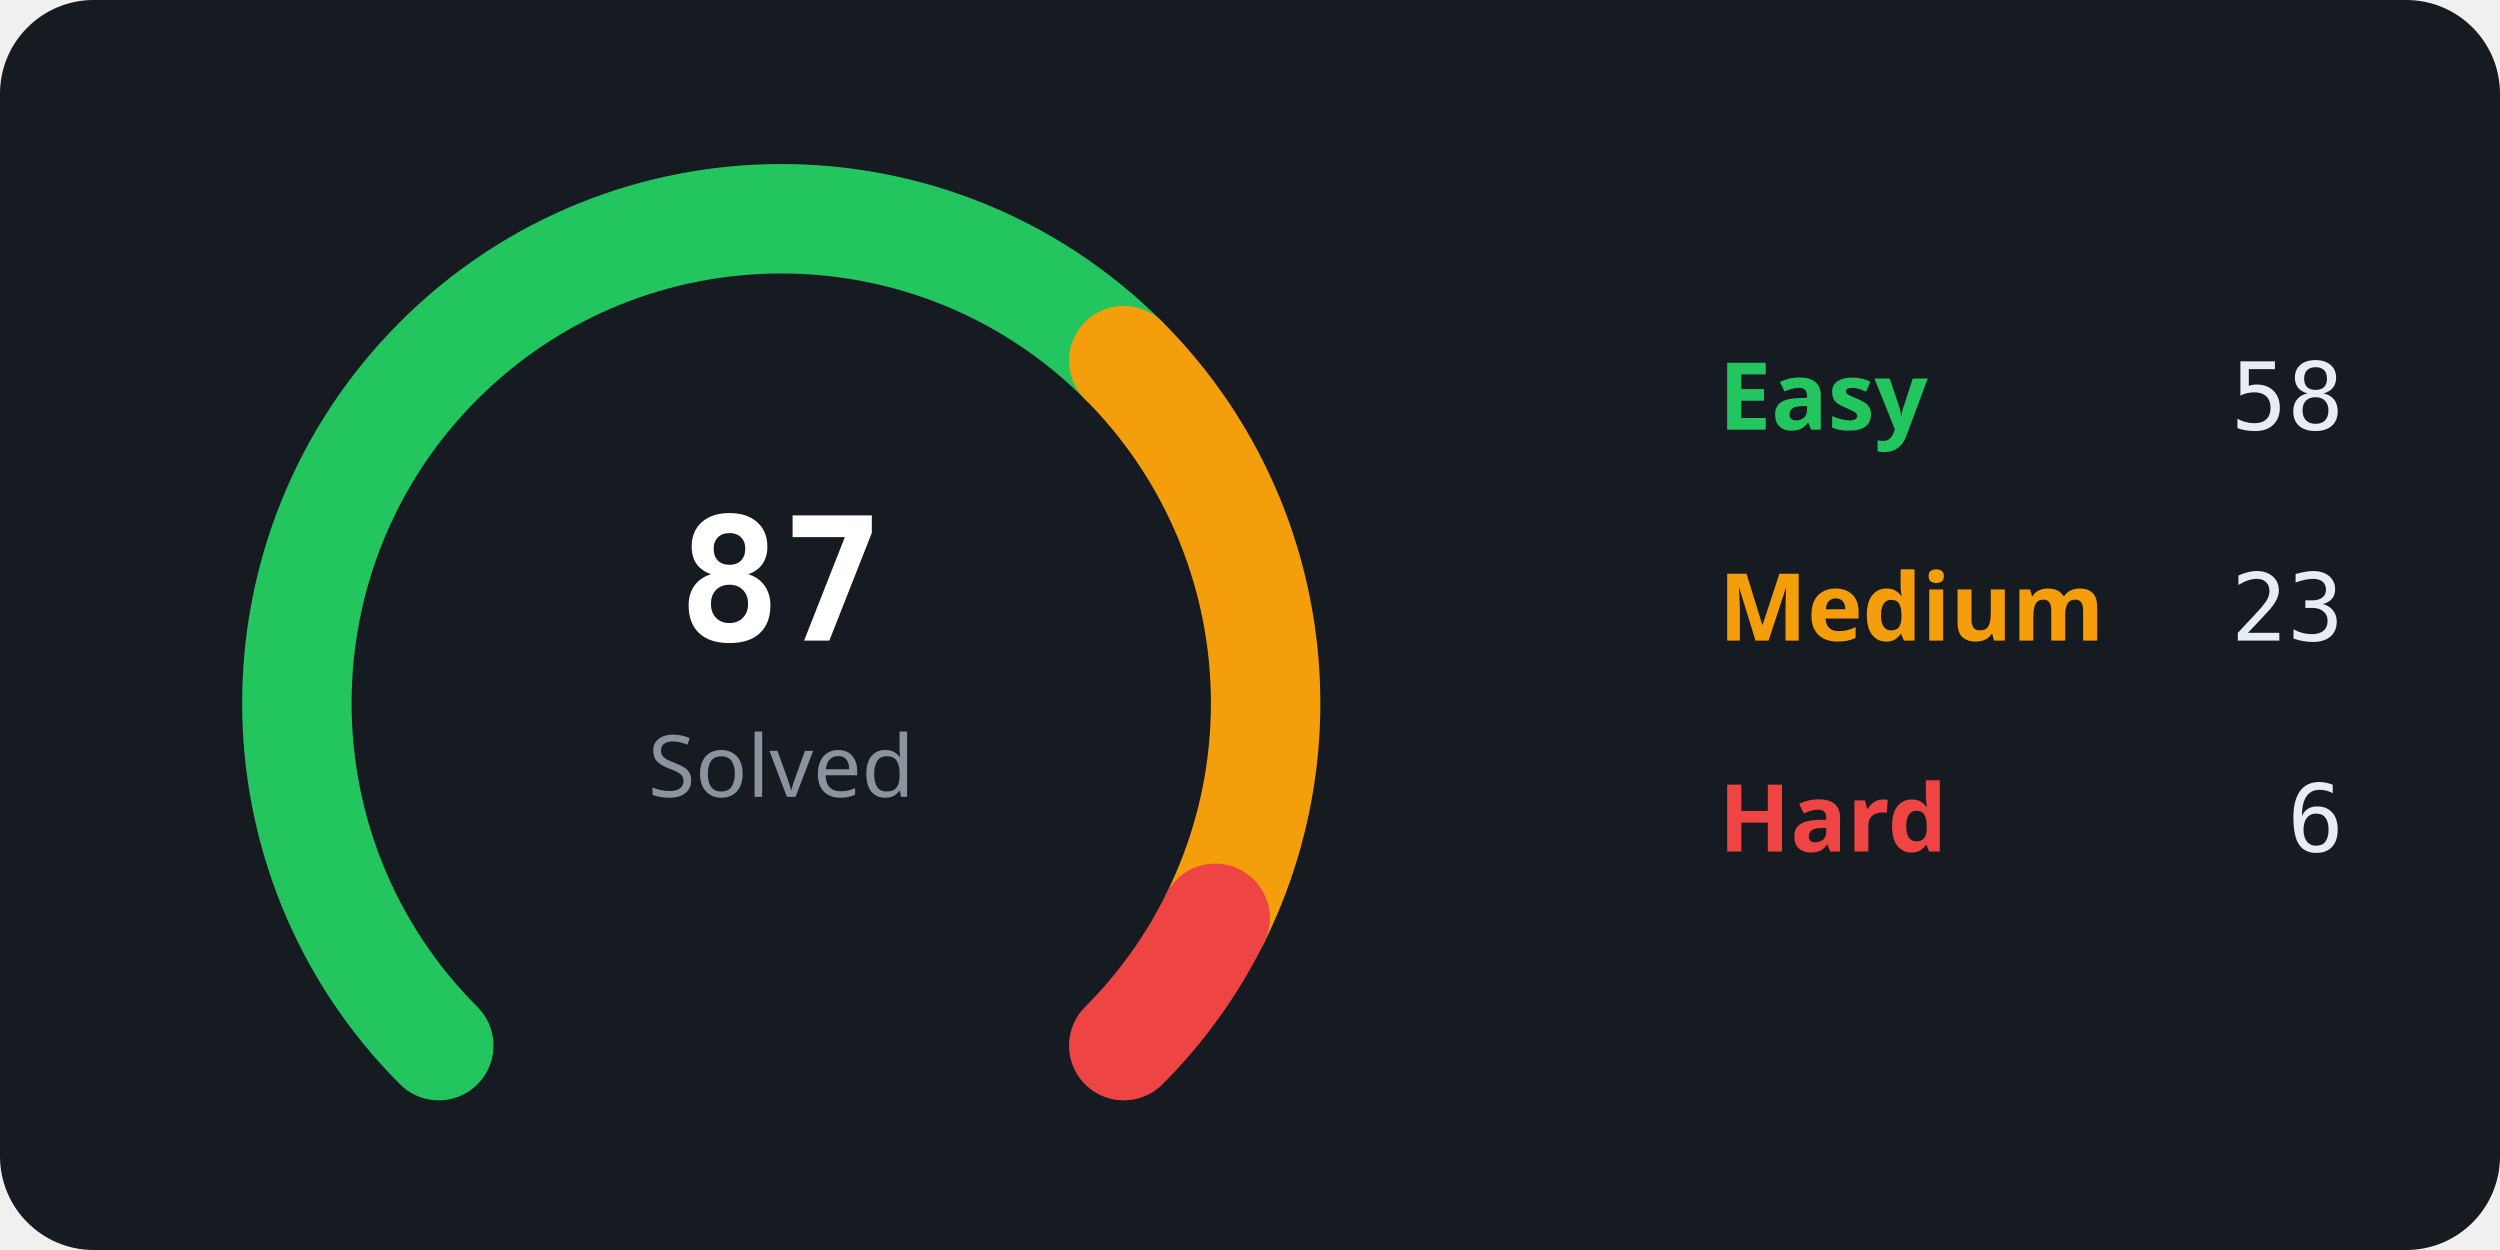
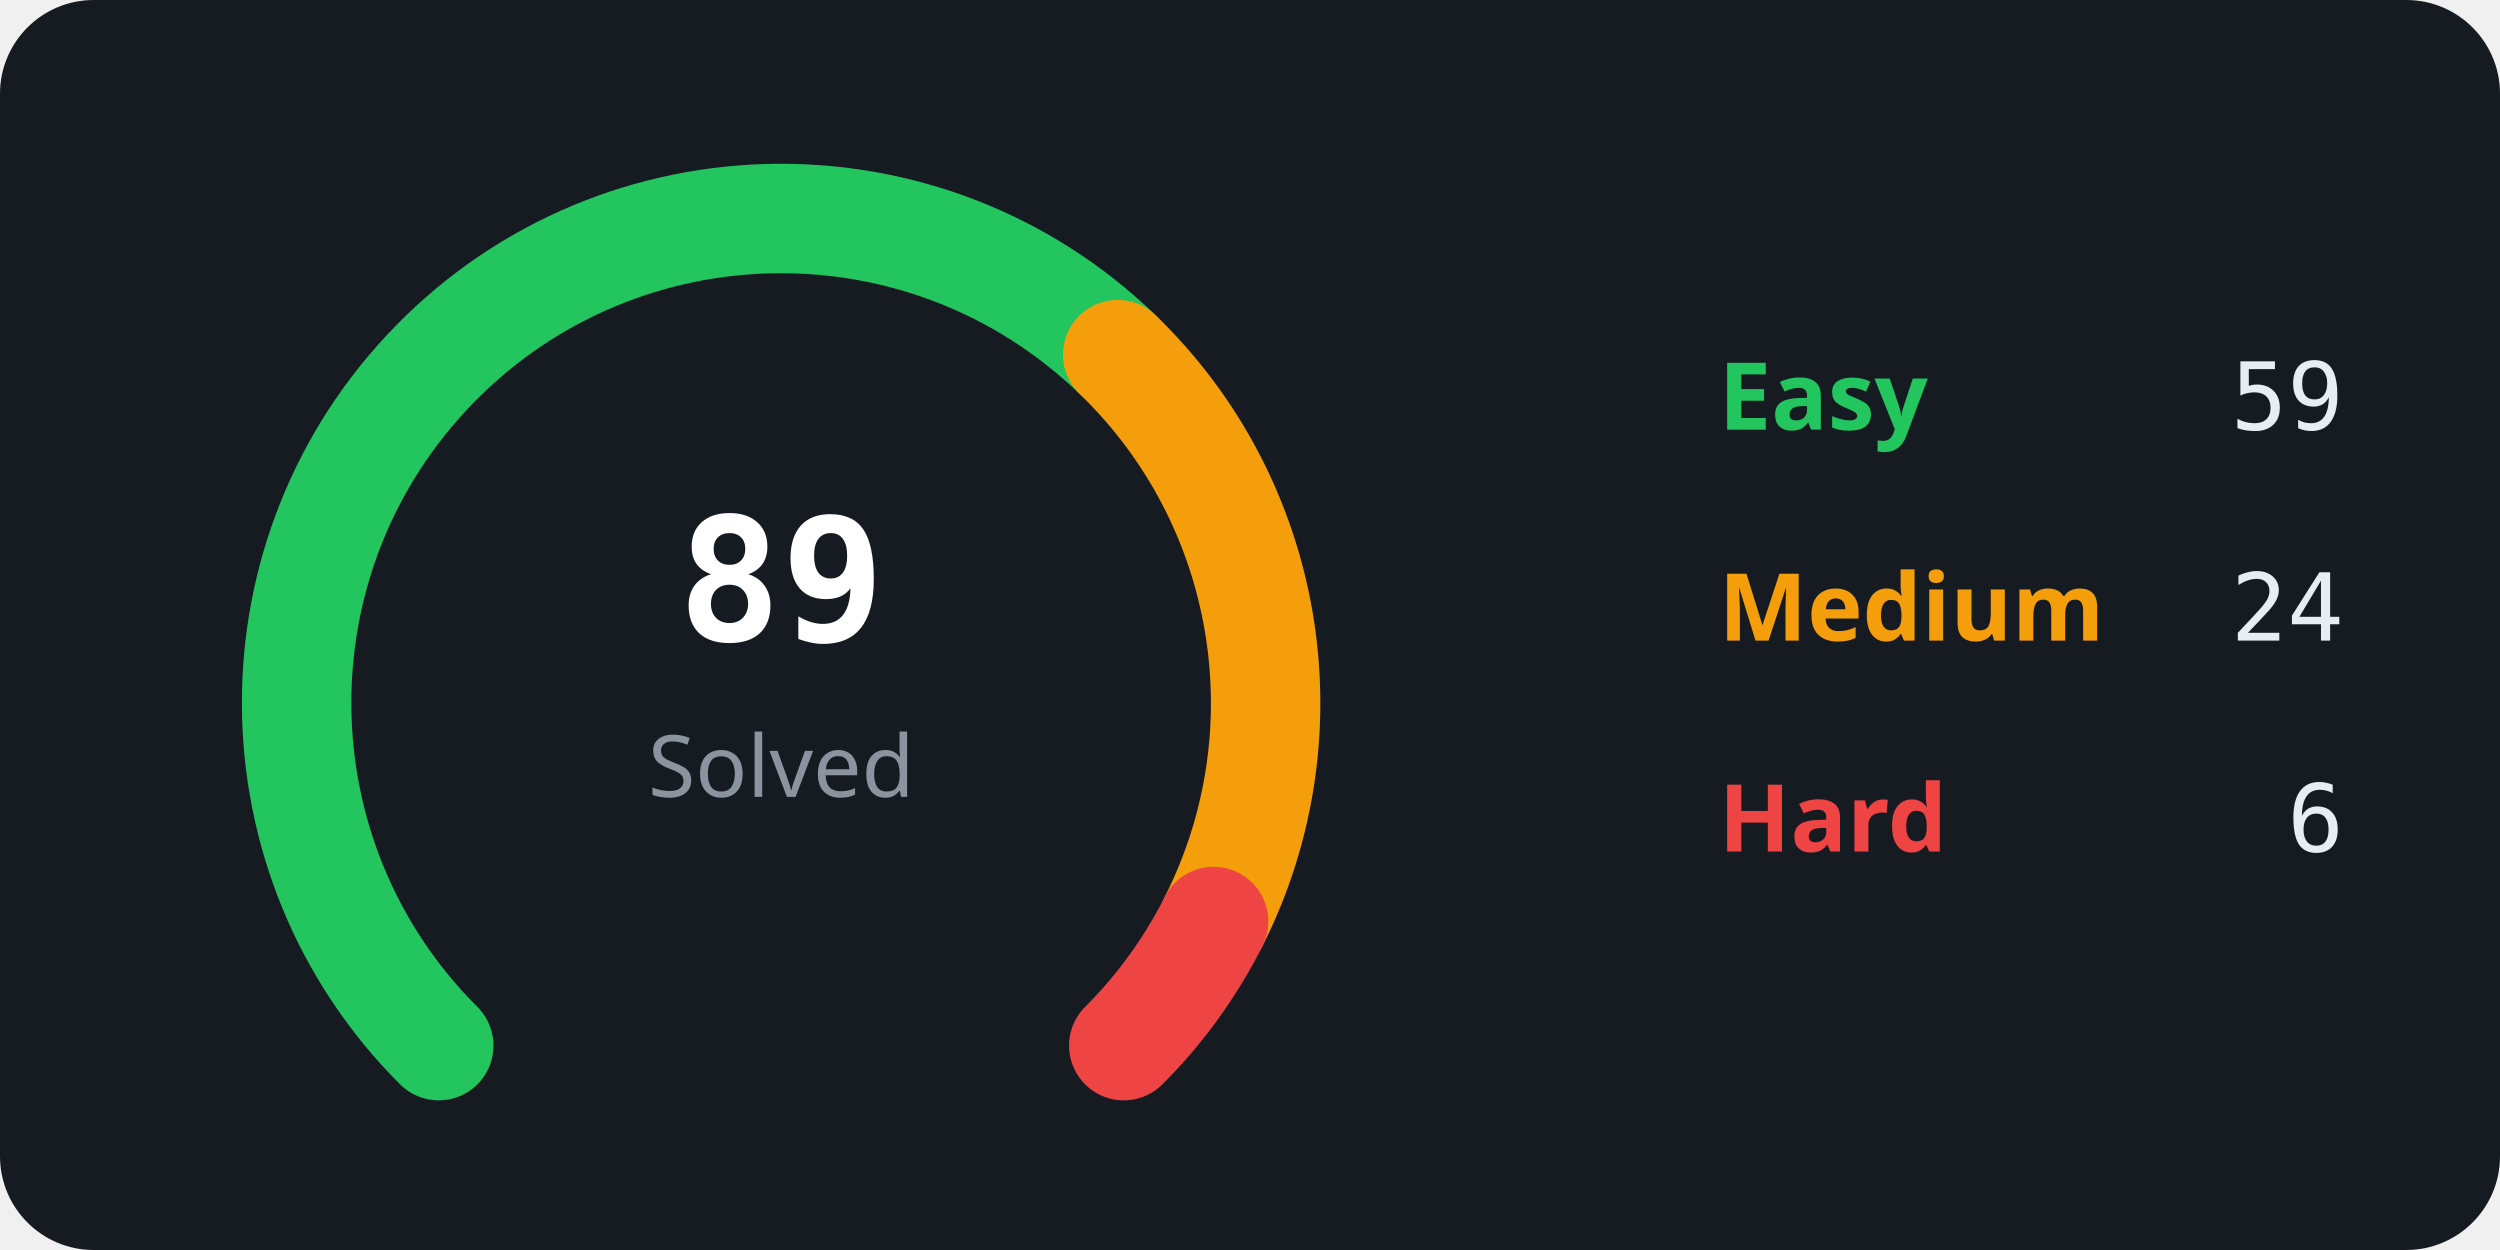
<svg xmlns="http://www.w3.org/2000/svg" width="320" height="160" viewBox="0 0 320 160">
  <rect width="320" height="160" rx="12" fill="#161b22" />
  <path d="M 56.159,133.841 A 62,62 0 1,1 143.841,133.841" stroke="#2d2d3d" stroke-width="14" fill="none" stroke-linecap="round" />
-   <path d="M 56.159,133.841 A 62,62 0 0,1 143.841,46.159" stroke="#22c55e" stroke-width="14" fill="none" stroke-linecap="round" />
-   <path d="M 143.841,46.159 A 62,62 0 0,1 155.544,117.547" stroke="#f59e0b" stroke-width="14" fill="none" stroke-linecap="round" />
-   <path d="M 155.544,117.547 A 62,62 0 0,1 143.841,133.841" stroke="#ef4444" stroke-width="14" fill="none" stroke-linecap="round" />
-   <text x="100" y="82" text-anchor="middle" fill="white" font-size="22" font-weight="bold" font-family="monospace">87</text>
+   <path d="M 56.159,133.841 A 62,62 0 0,1 143.060,45.392" stroke="#22c55e" stroke-width="14" fill="none" stroke-linecap="round" />
+   <path d="M 143.060,45.392 A 62,62 0 0,1 155.341,117.952" stroke="#f59e0b" stroke-width="14" fill="none" stroke-linecap="round" />
+   <path d="M 155.341,117.952 A 62,62 0 0,1 143.841,133.841" stroke="#ef4444" stroke-width="14" fill="none" stroke-linecap="round" />
+   <text x="100" y="82" text-anchor="middle" fill="white" font-size="22" font-weight="bold" font-family="monospace">89</text>
  <text x="100" y="102" text-anchor="middle" fill="#8b949e" font-size="11" font-family="sans-serif">Solved</text>
  <text x="220" y="55" fill="#22c55e" font-size="12" font-weight="bold" font-family="sans-serif">Easy</text>
-   <text x="300" y="55" fill="#e6edf3" font-size="12" font-family="monospace" text-anchor="end">58</text>
+   <text x="300" y="55" fill="#e6edf3" font-size="12" font-family="monospace" text-anchor="end">59</text>
  <text x="220" y="82" fill="#f59e0b" font-size="12" font-weight="bold" font-family="sans-serif">Medium</text>
-   <text x="300" y="82" fill="#e6edf3" font-size="12" font-family="monospace" text-anchor="end">23</text>
+   <text x="300" y="82" fill="#e6edf3" font-size="12" font-family="monospace" text-anchor="end">24</text>
  <text x="220" y="109" fill="#ef4444" font-size="12" font-weight="bold" font-family="sans-serif">Hard</text>
  <text x="300" y="109" fill="#e6edf3" font-size="12" font-family="monospace" text-anchor="end">6</text>
</svg>
